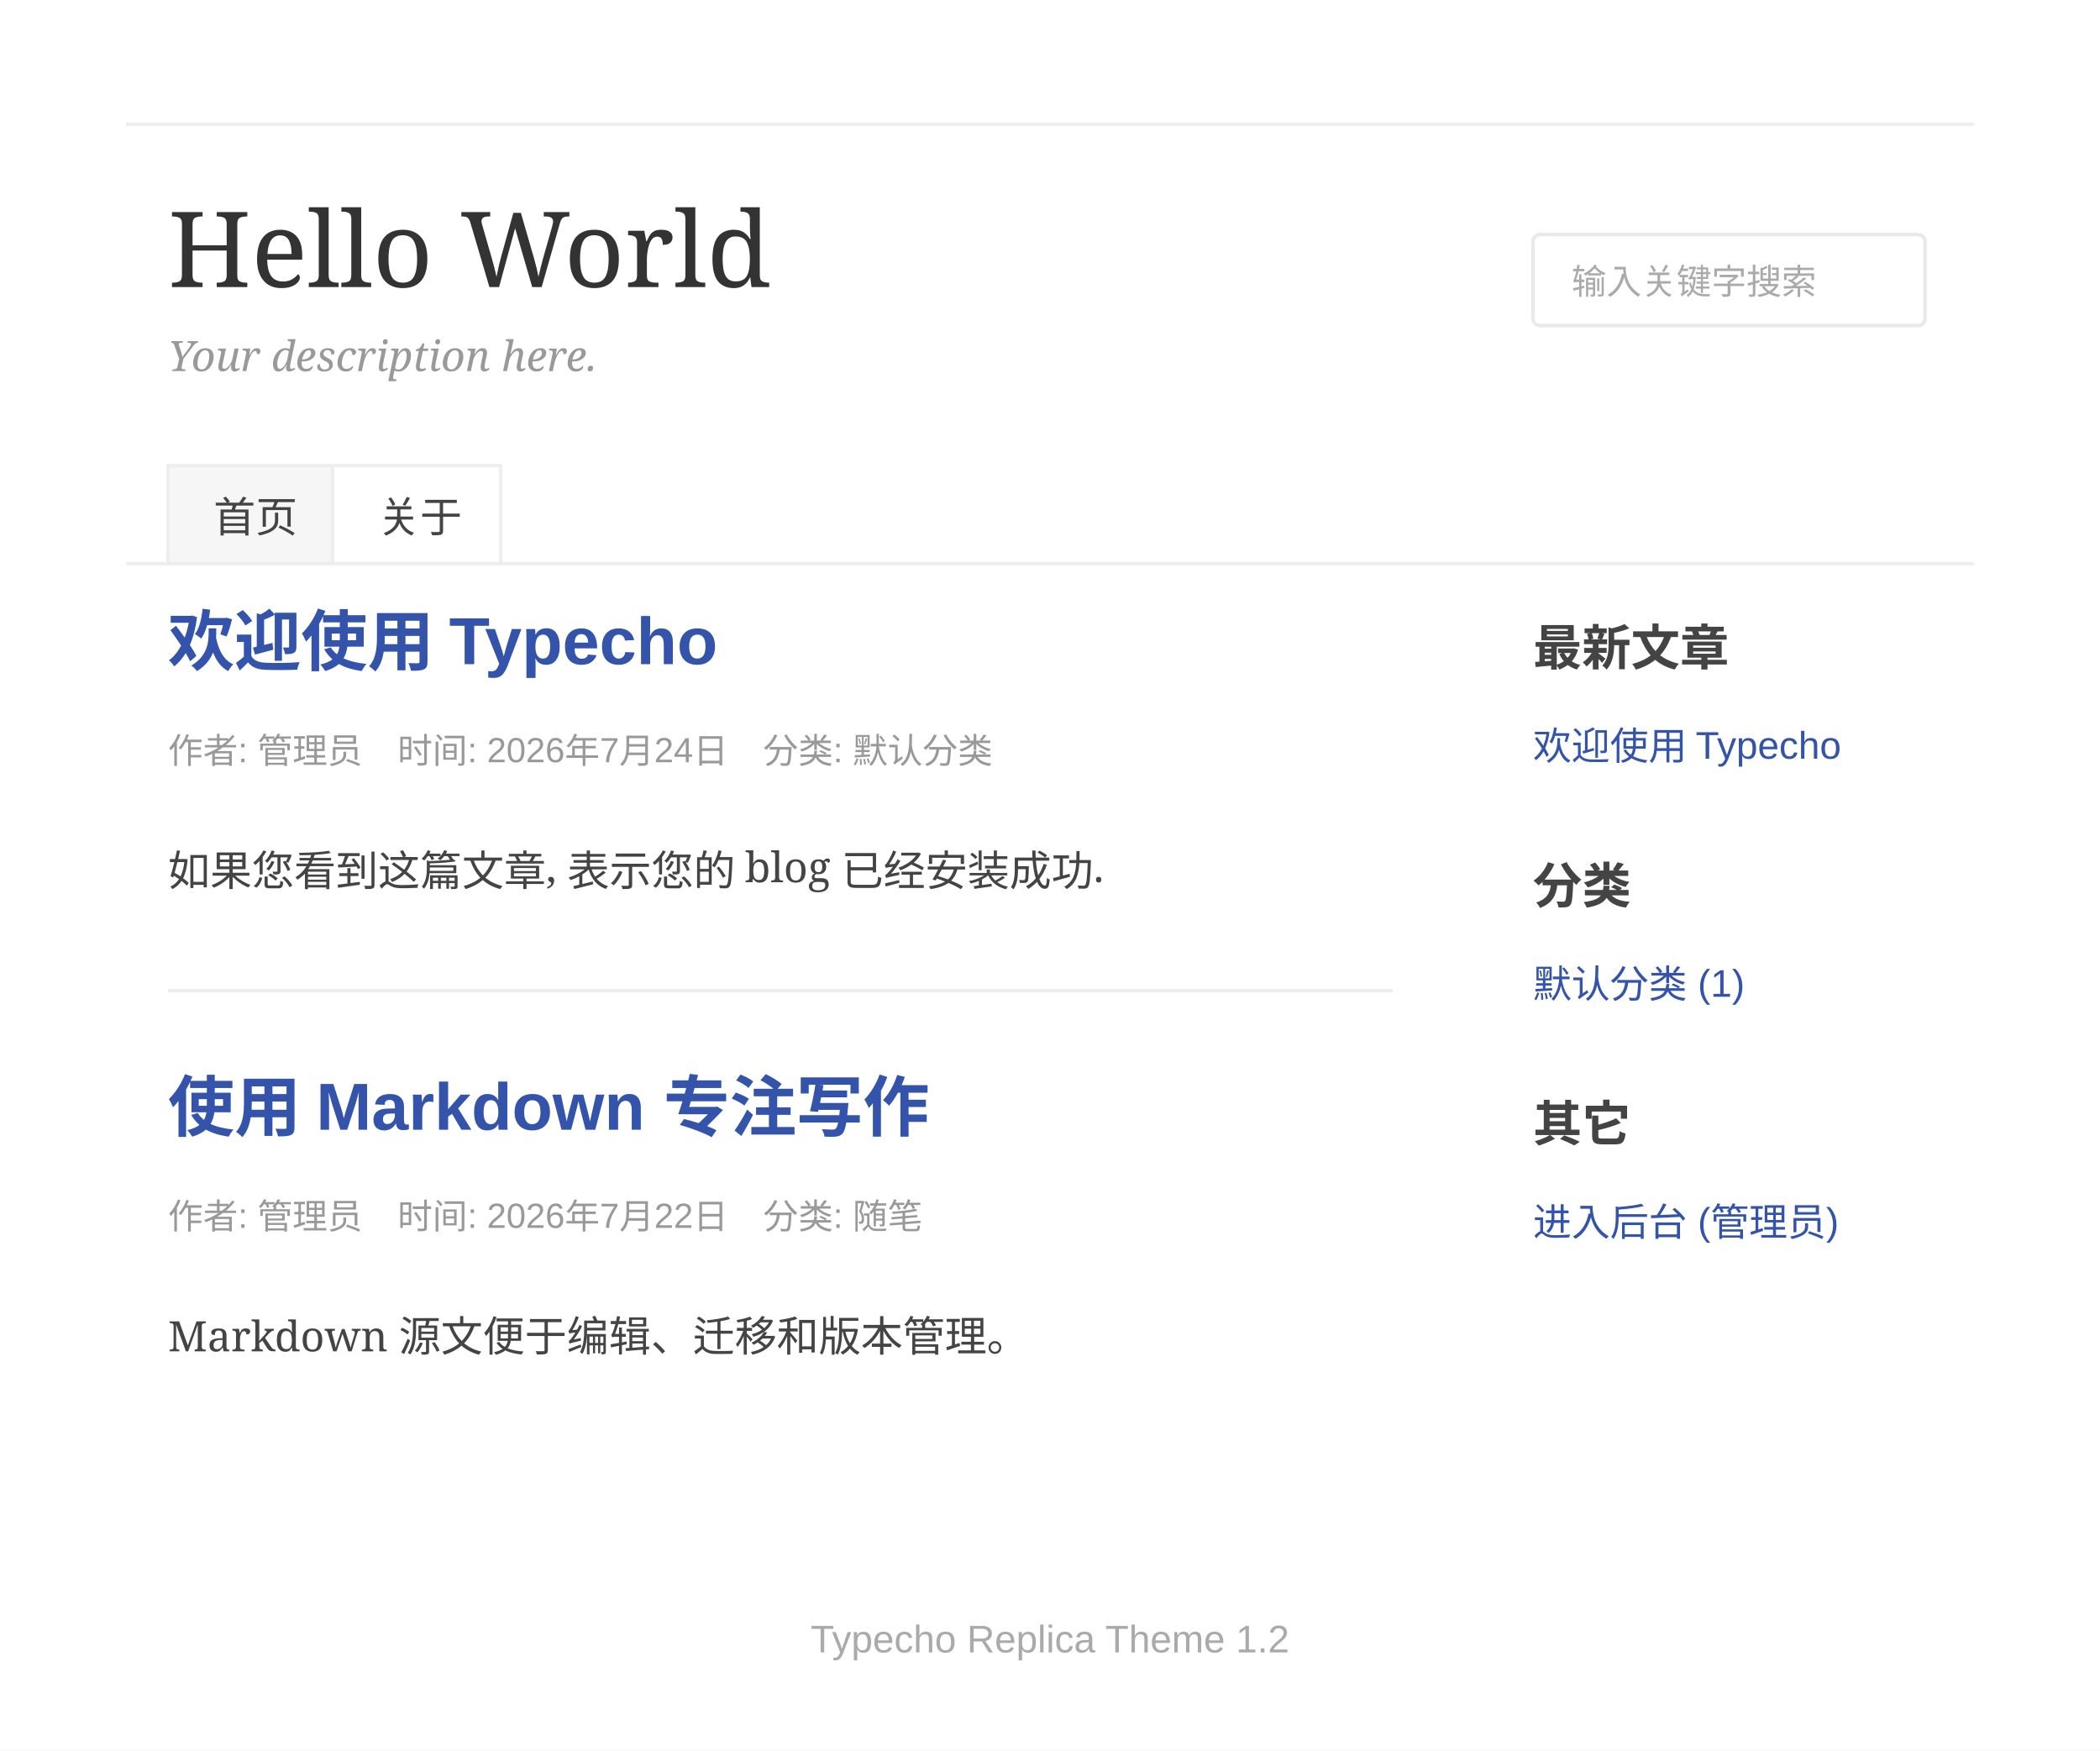
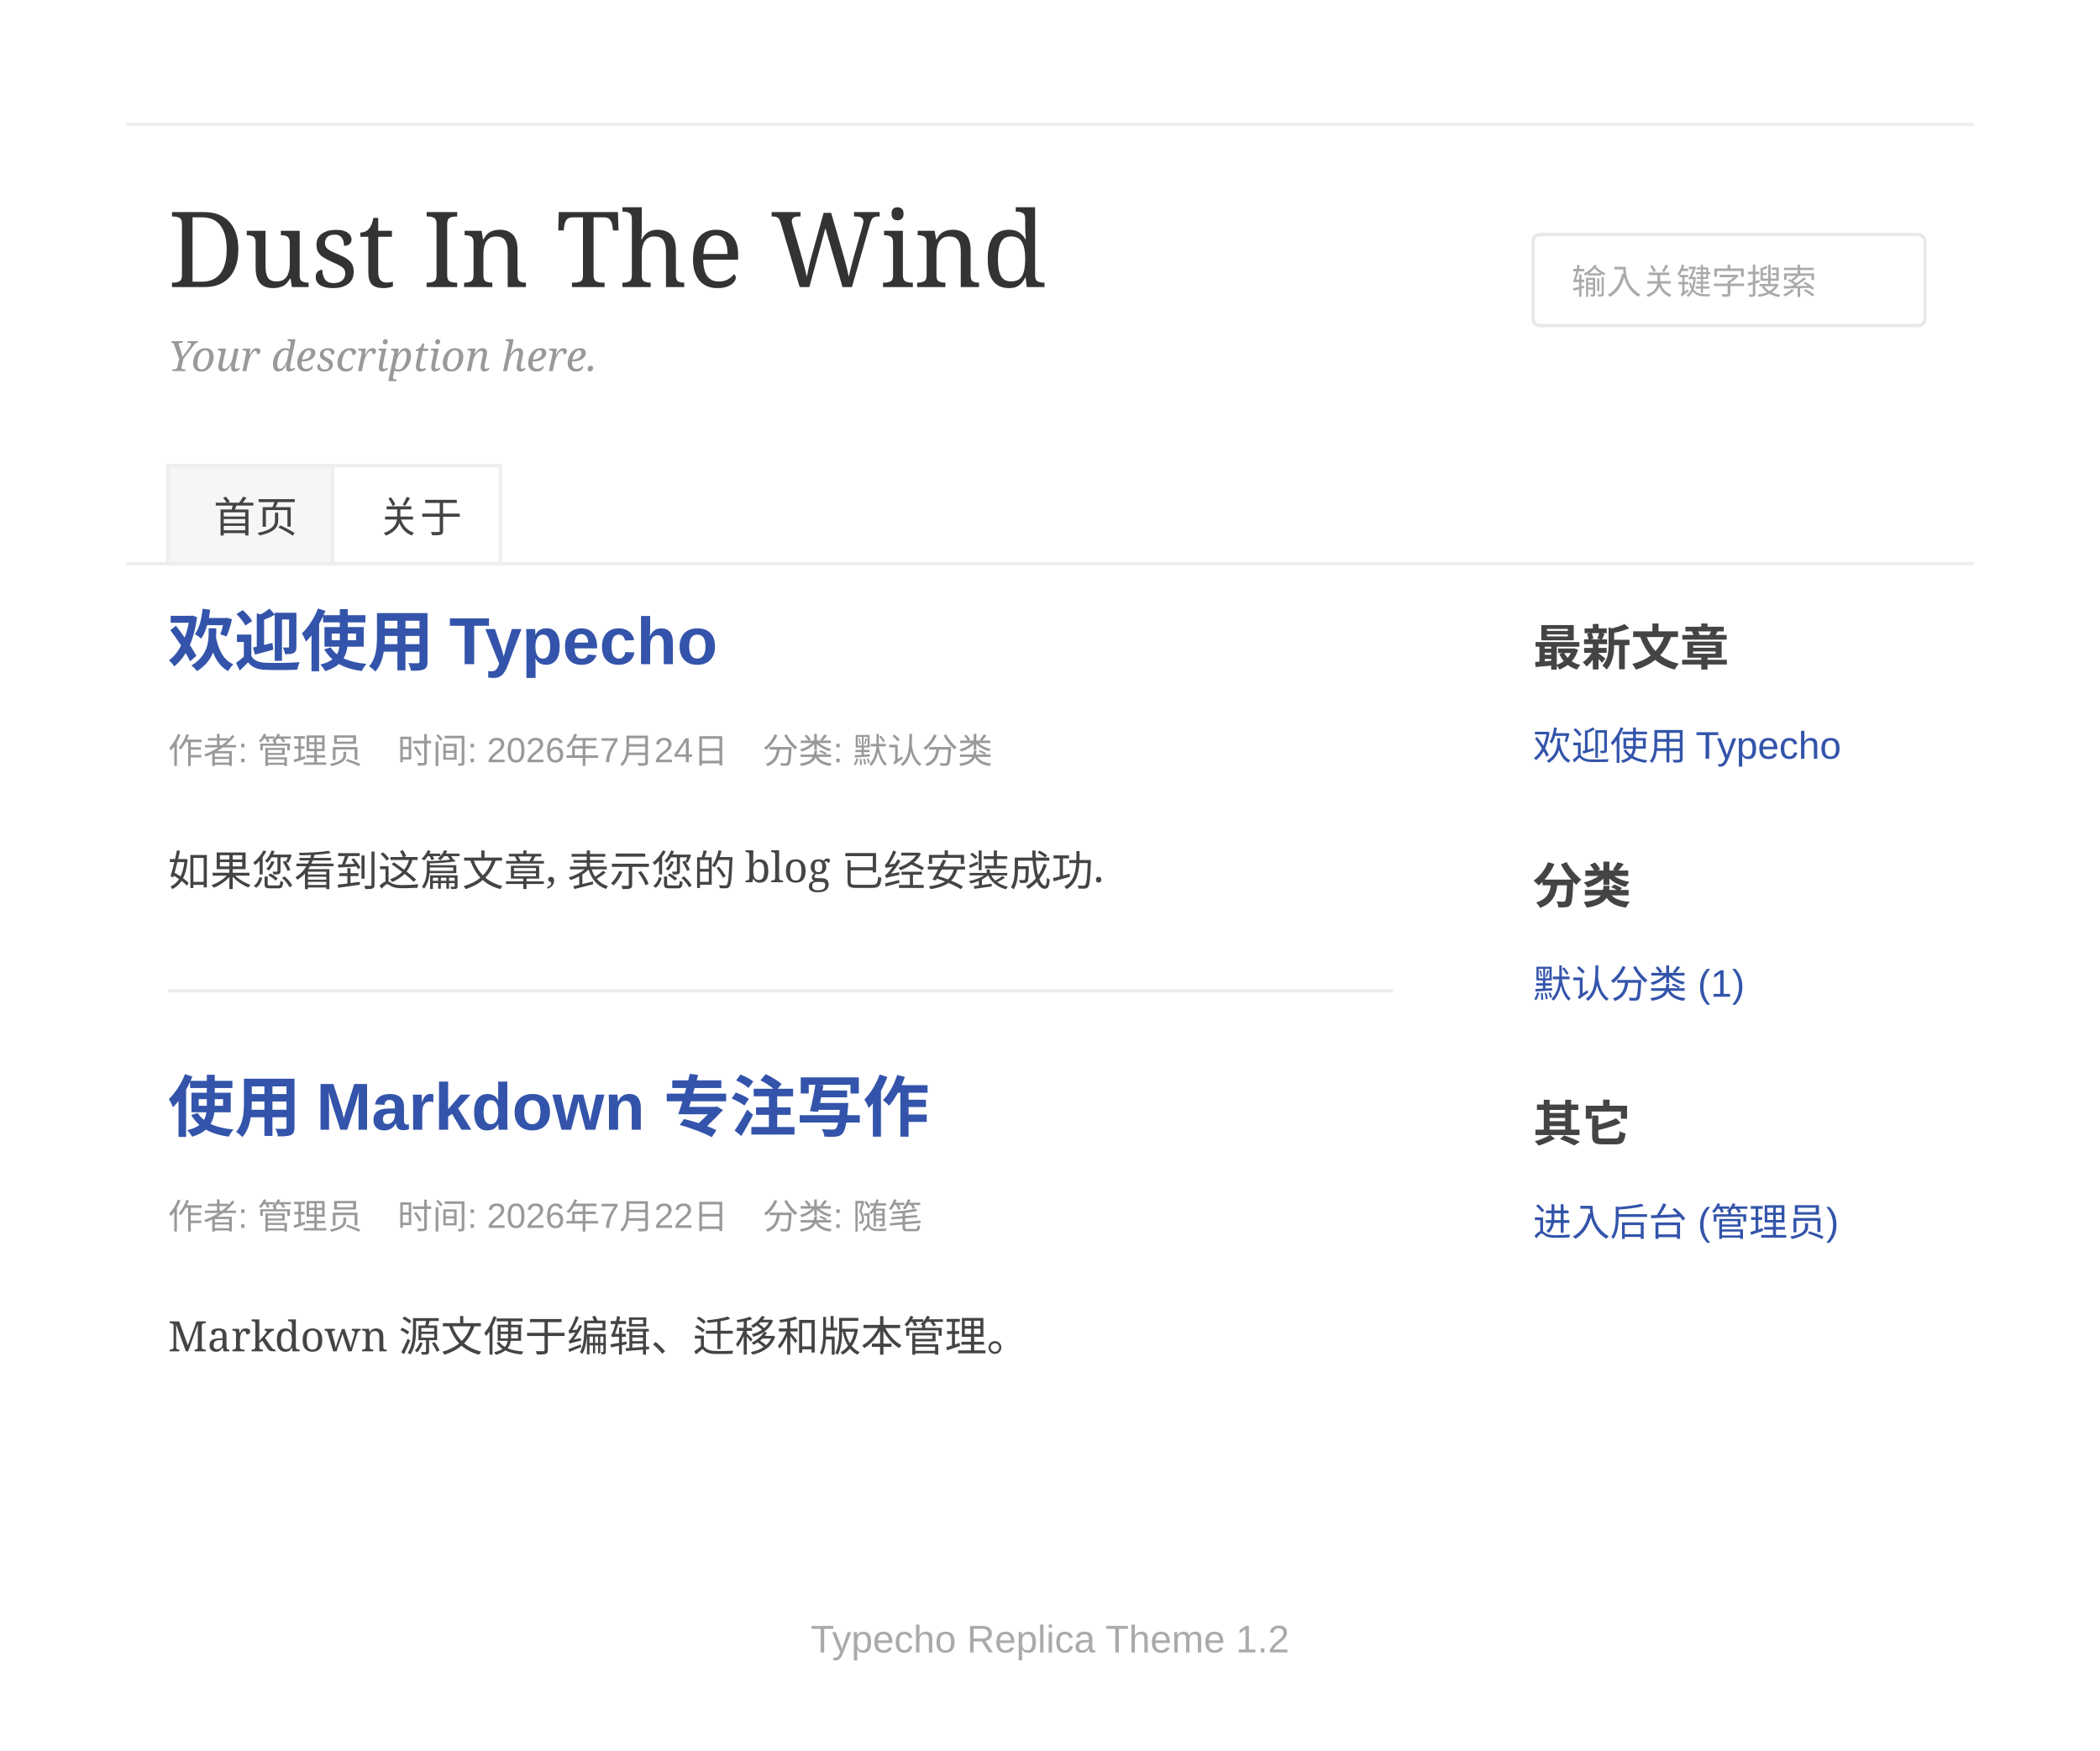
<svg xmlns="http://www.w3.org/2000/svg" width="600" height="500" viewBox="0 0 600 500">
  <rect width="600" height="500" fill="#fff" />
  <rect x="36" y="35" width="528" height="1" fill="#eee" />
-   <text x="48" y="82" fill="#333" font-family="Georgia,serif" font-size="30">Hello World</text>
+   <text x="48" y="82" fill="#333" font-family="Georgia,serif" font-size="30">Dust In The Wind</text>
  <text x="48" y="106" fill="#999" font-family="Georgia,serif" font-size="12" font-style="italic">Your description here.</text>
  <rect x="438" y="67" width="112" height="26" rx="2" fill="#fff" stroke="#e9e9e9" />
  <text x="449" y="84" fill="#aaa" font-family="Arial,sans-serif" font-size="10">输入关键字搜索</text>
  <g transform="translate(48 133)">
    <rect width="48" height="28" fill="#f6f6f6" stroke="#eee" />
    <rect x="47" width="48" height="28" fill="#fff" stroke="#eee" />
    <text x="13" y="19" fill="#444" font-family="Arial,sans-serif" font-size="12">首页</text>
    <text x="60" y="19" fill="#444" font-family="Arial,sans-serif" font-size="12">关于</text>
  </g>
  <line x1="36" y1="161" x2="564" y2="161" stroke="#eee" />
  <g transform="translate(48 190)">
    <text fill="#3354aa" font-family="Arial,sans-serif" font-size="19" font-weight="bold">欢迎使用 Typecho</text>
    <text y="28" fill="#999" font-family="Arial,sans-serif" font-size="10">作者: 管理员　时间: 2026年7月24日　分类: 默认分类</text>
    <text y="63" fill="#444" font-family="Georgia,serif" font-size="12">如果您看到这篇文章, 表示您的 blog 已经安装成功.</text>
    <line y1="93" x2="350" y2="93" stroke="#eee" />
    <text y="133" fill="#3354aa" font-family="Arial,sans-serif" font-size="19" font-weight="bold">使用 Markdown 专注写作</text>
    <text y="161" fill="#999" font-family="Arial,sans-serif" font-size="10">作者: 管理员　时间: 2026年7月22日　分类: 随笔</text>
    <text y="196" fill="#444" font-family="Georgia,serif" font-size="12">Markdown 源文便于编辑、迁移和版本管理。</text>
  </g>
  <g transform="translate(438 190)" font-family="Arial,sans-serif">
    <text fill="#444" font-size="14" font-weight="bold">最新文章</text>
    <text y="27" fill="#3354aa" font-size="11">欢迎使用 Typecho</text>
    <text y="68" fill="#444" font-size="14" font-weight="bold">分类</text>
    <text y="95" fill="#3354aa" font-size="11">默认分类 (1)</text>
    <text y="136" fill="#444" font-size="14" font-weight="bold">其它</text>
    <text y="163" fill="#3354aa" font-size="11">进入后台 (管理员)</text>
  </g>
  <text x="300" y="472" text-anchor="middle" fill="#aaa" font-family="Arial,sans-serif" font-size="11">Typecho Replica Theme 1.2</text>
</svg>
